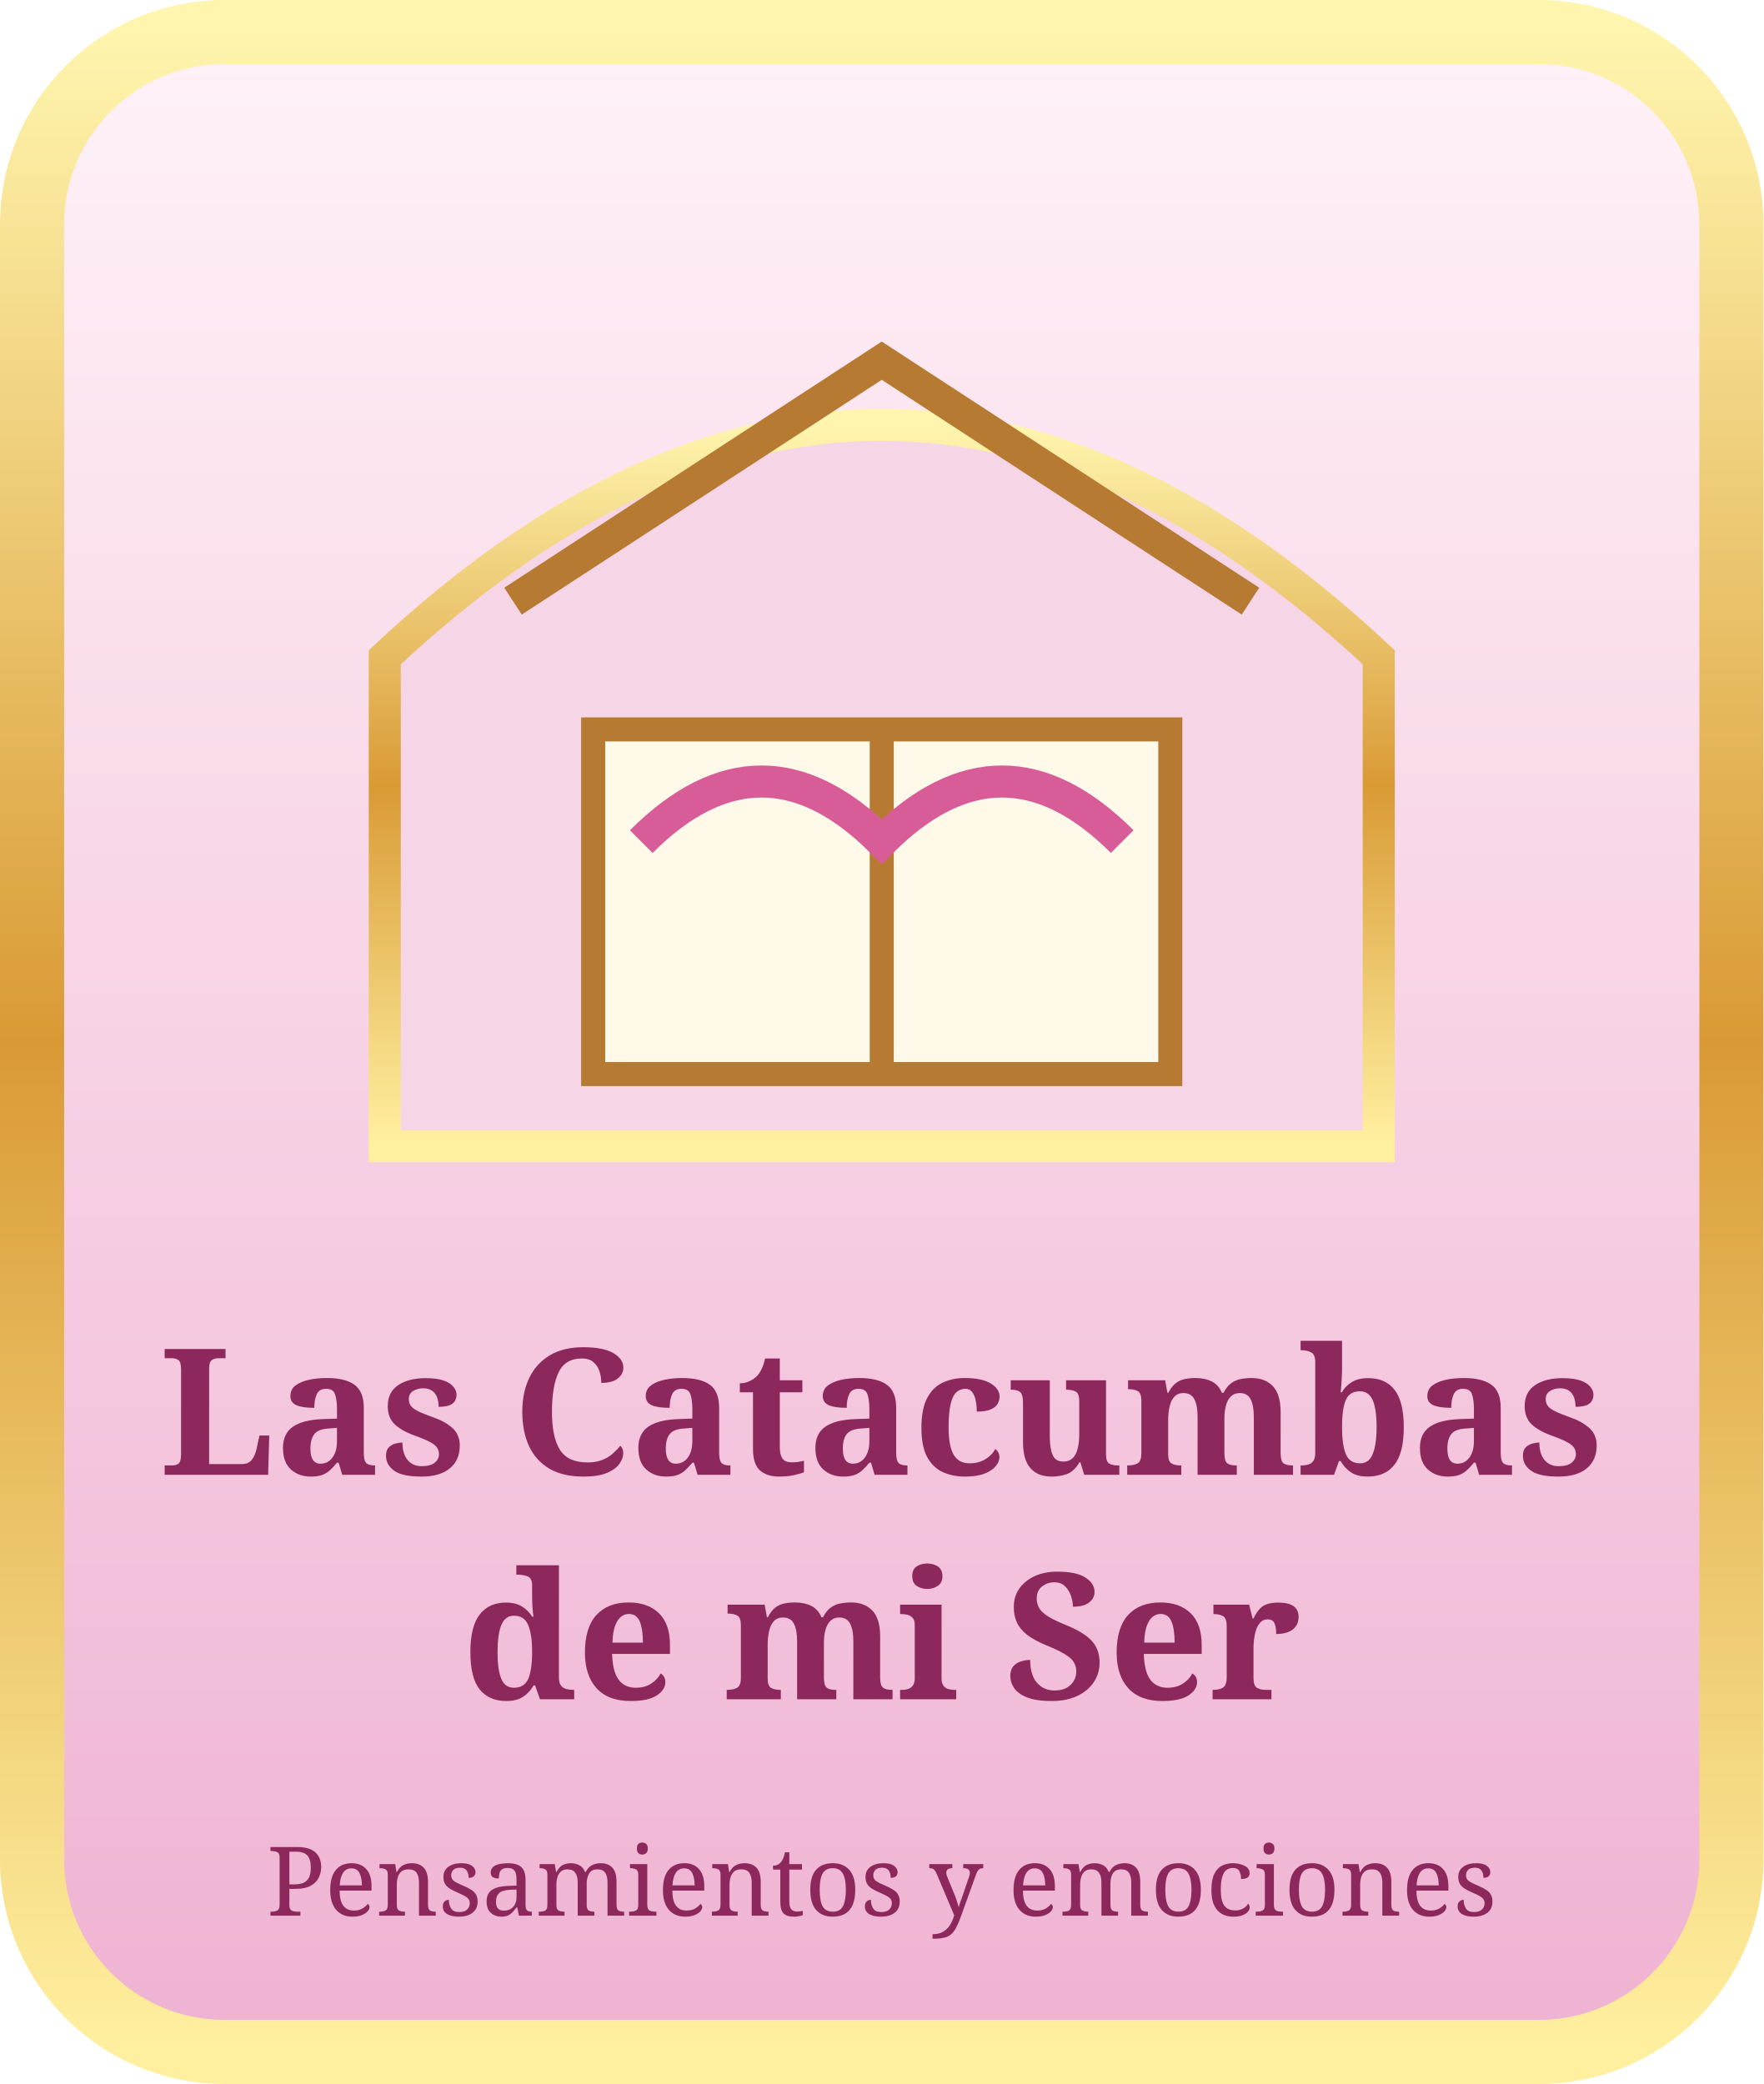
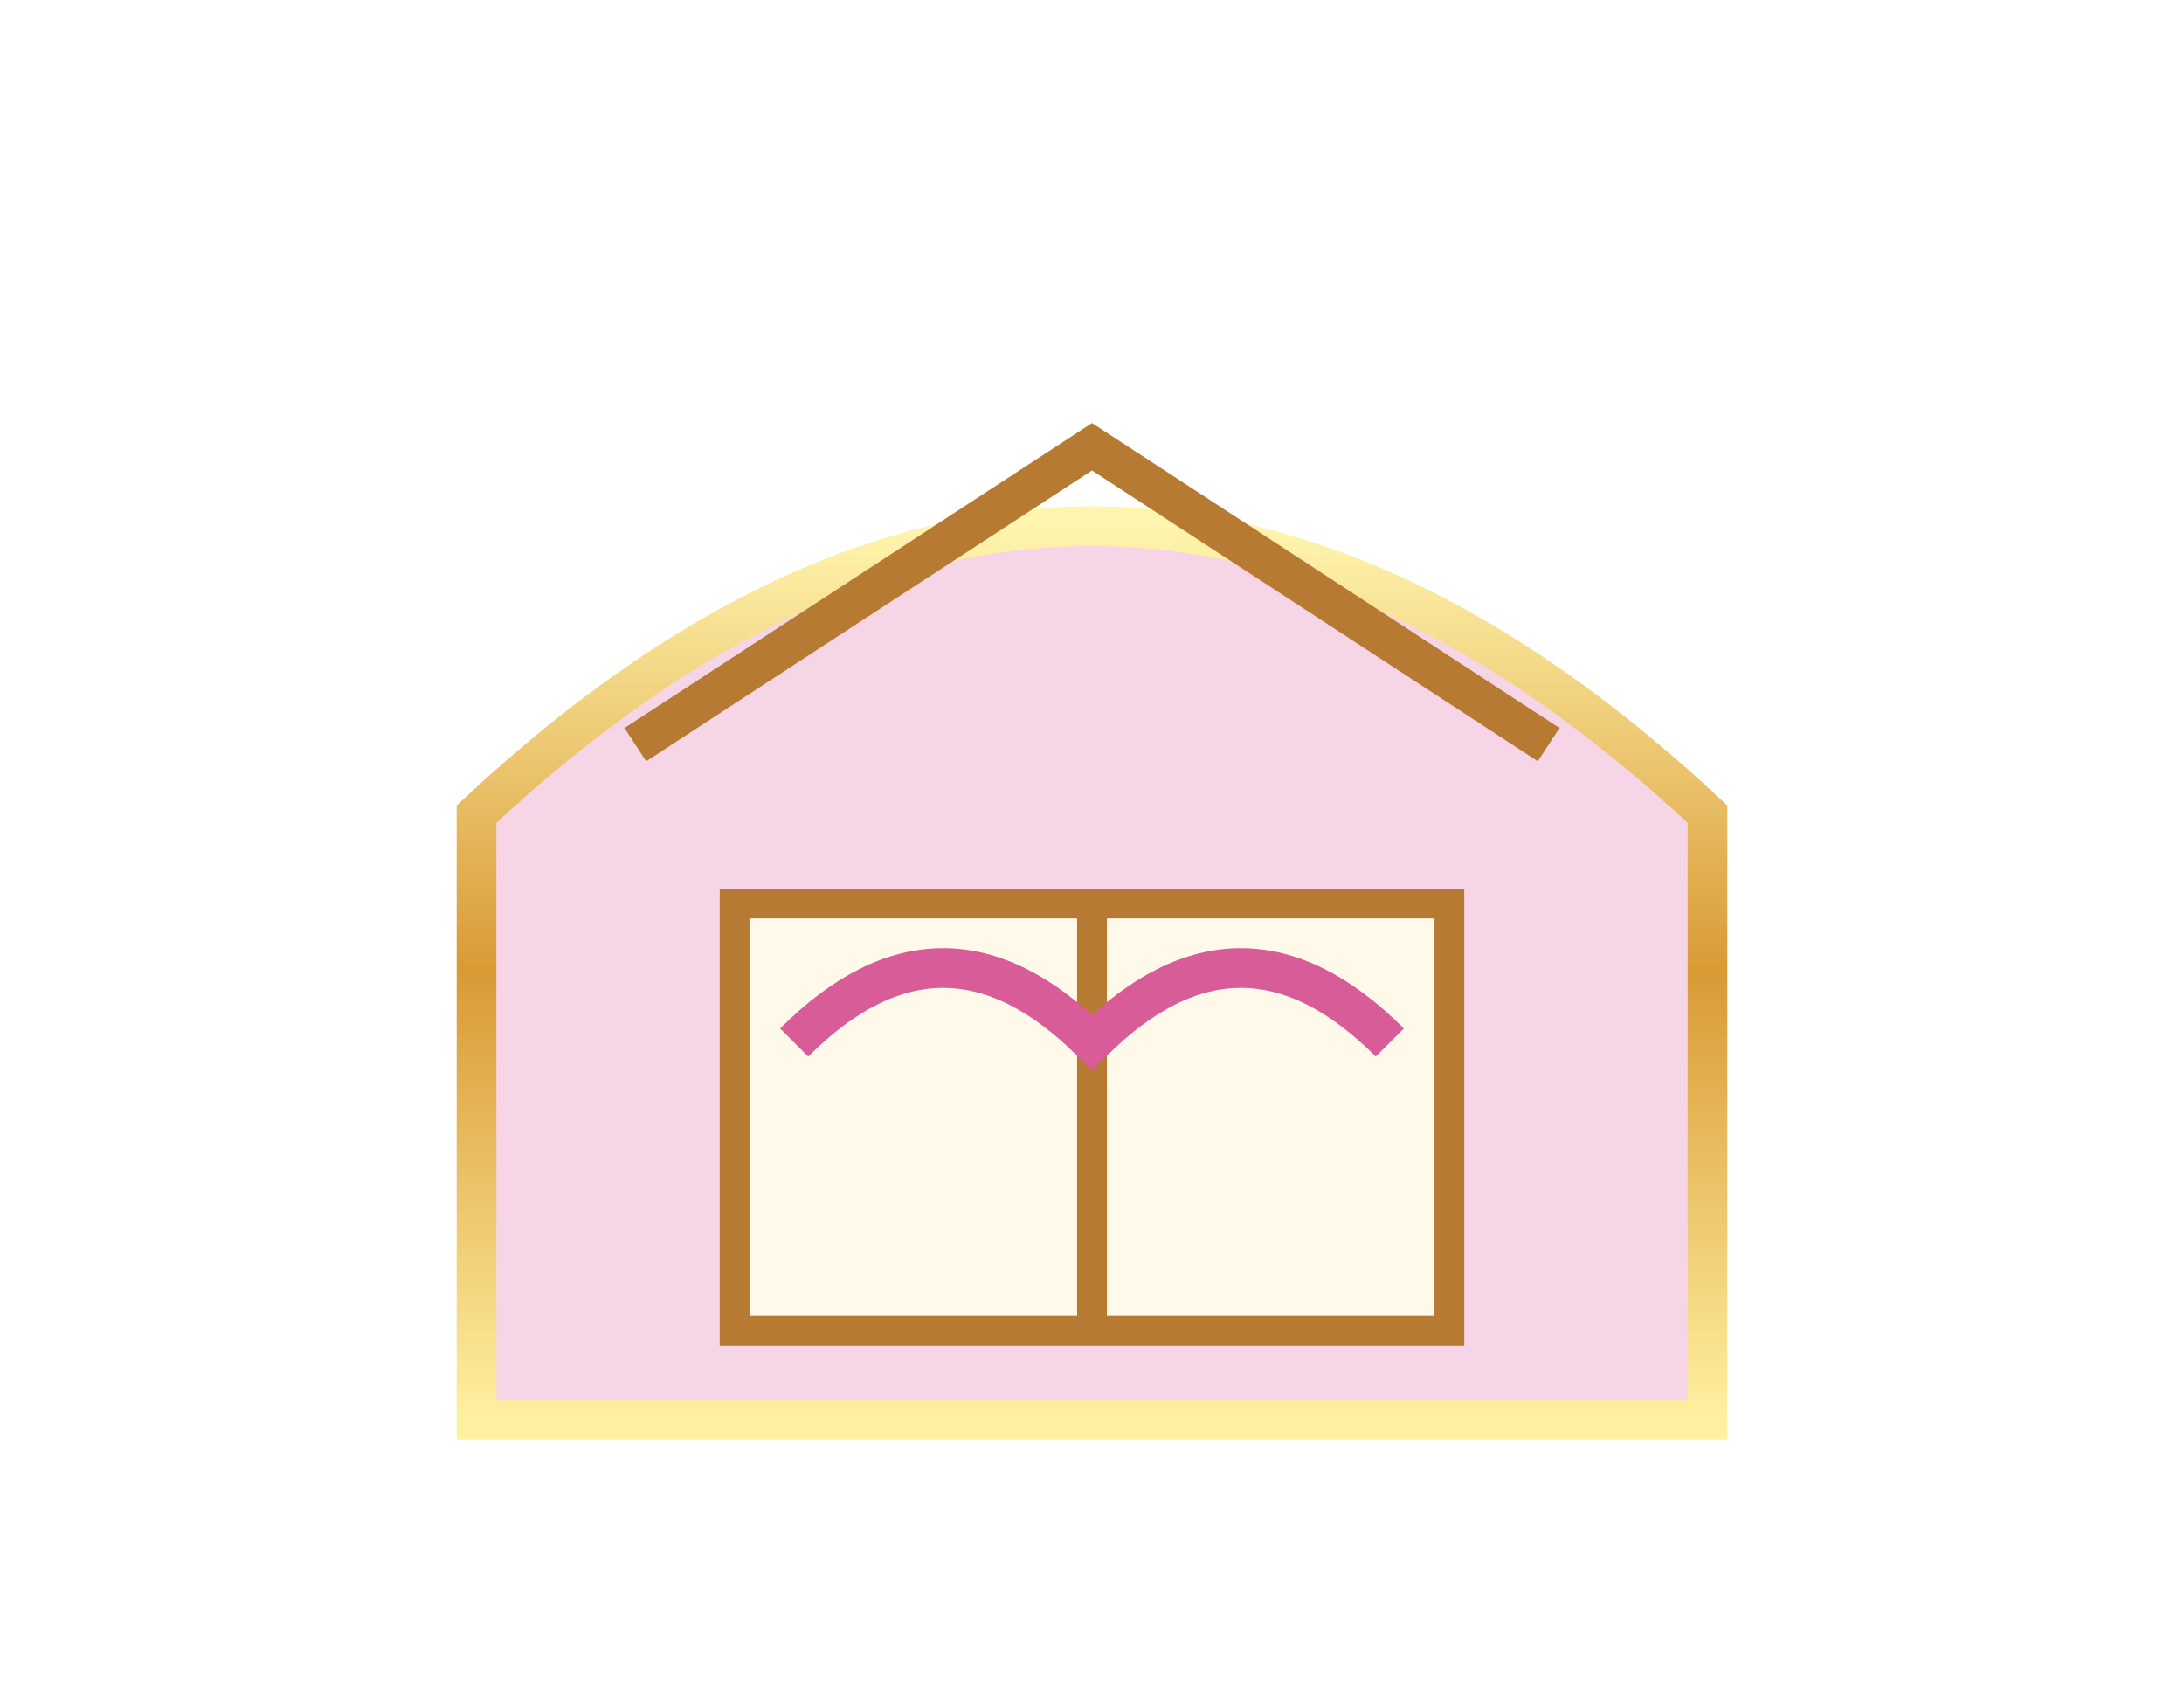
- <svg xmlns="http://www.w3.org/2000/svg" viewBox="0 0 220 260">
+ <svg xmlns="http://www.w3.org/2000/svg" viewBox="0 0 220 170">
  <defs>
    <linearGradient id="p" x2="0" y2="1">
      <stop stop-color="#fff2f8" />
      <stop offset="1" stop-color="#efb2d2" />
    </linearGradient>
    <linearGradient id="g" x2="0" y2="1">
      <stop stop-color="#fff5ae" />
      <stop offset=".5" stop-color="#d99a35" />
      <stop offset="1" stop-color="#fff0a0" />
    </linearGradient>
  </defs>
-   <rect x="4" y="4" width="212" height="252" rx="24" fill="url(#p)" stroke="url(#g)" stroke-width="8" />
  <path d="M48 82Q110 24 172 82V143H48Z" fill="#f6d5e7" stroke="url(#g)" stroke-width="4" />
  <path d="M64 75l46-30 46 30" fill="none" stroke="#b77a32" stroke-width="4" />
  <path d="M74 91h72v43H74z" fill="#fff9e9" stroke="#b77a32" stroke-width="3" />
  <path d="M110 91v43" stroke="#b77a32" stroke-width="3" />
  <path d="M80 105q15-15 30 0 15-15 30 0" fill="none" stroke="#d75c98" stroke-width="4" />
-   <text x="110" y="184" text-anchor="middle" font-family="Georgia" font-size="22" fill="#8d285d" font-weight="bold">Las Catacumbas</text>
-   <text x="110" y="212" text-anchor="middle" font-family="Georgia" font-size="22" fill="#8d285d" font-weight="bold">de mi Ser</text>
-   <text x="110" y="239" text-anchor="middle" font-family="Georgia" font-size="12" fill="#8d285d">Pensamientos y emociones</text>
</svg>
